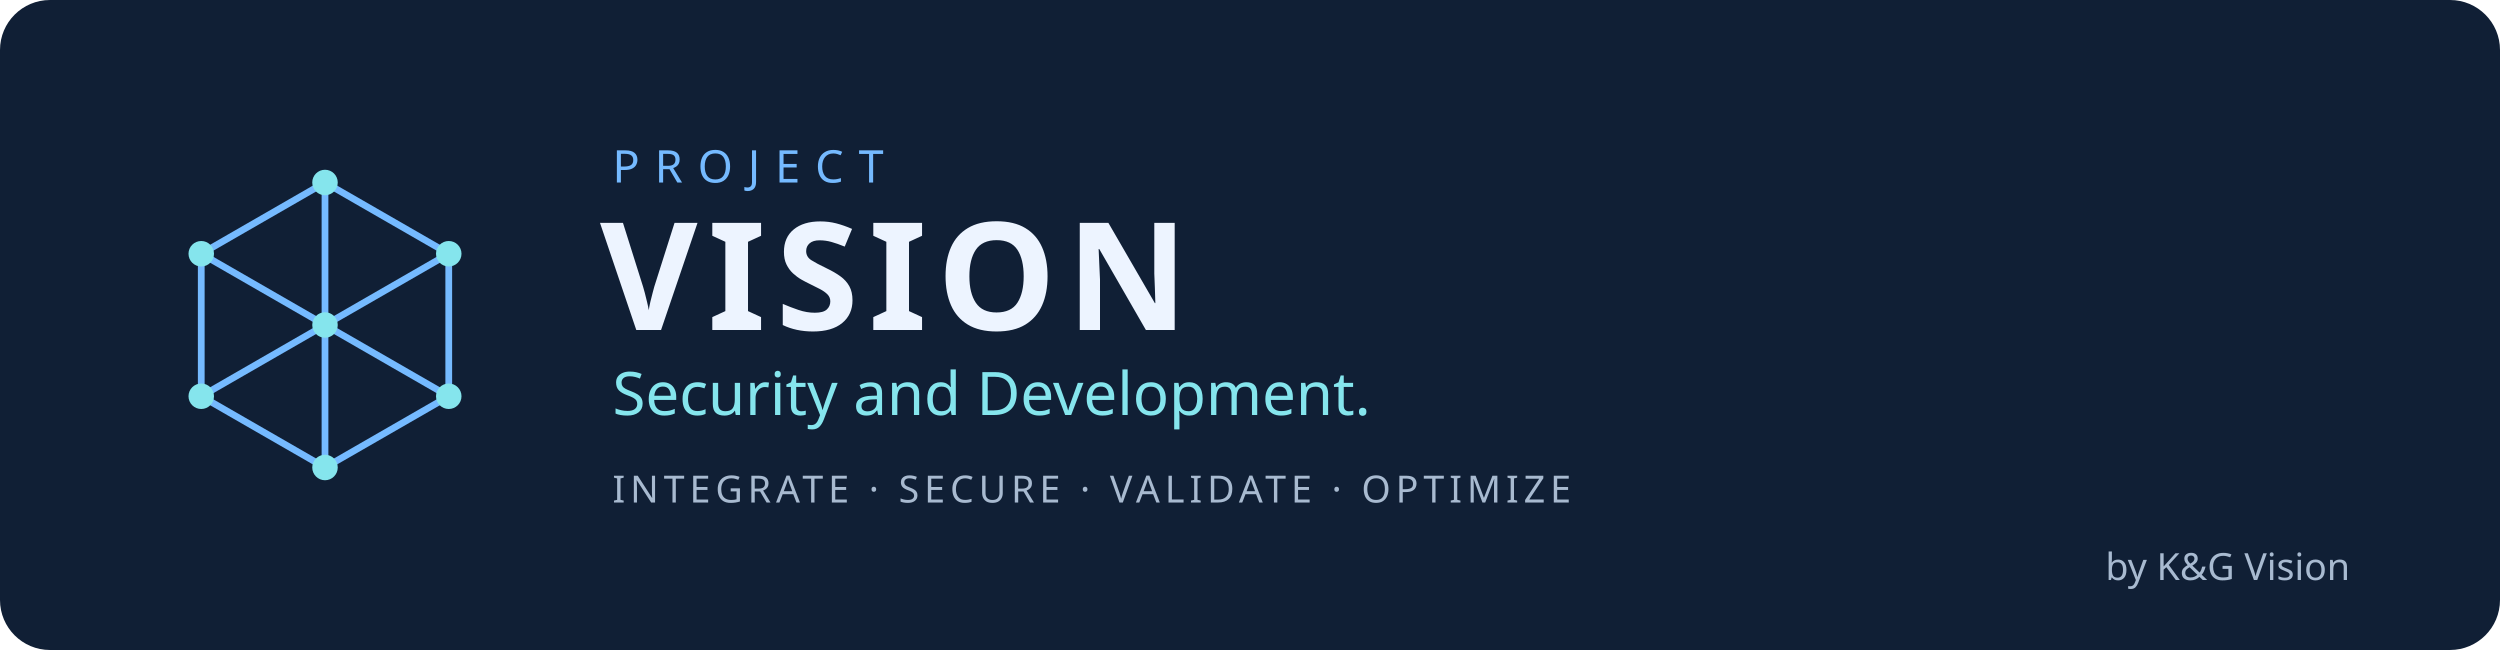
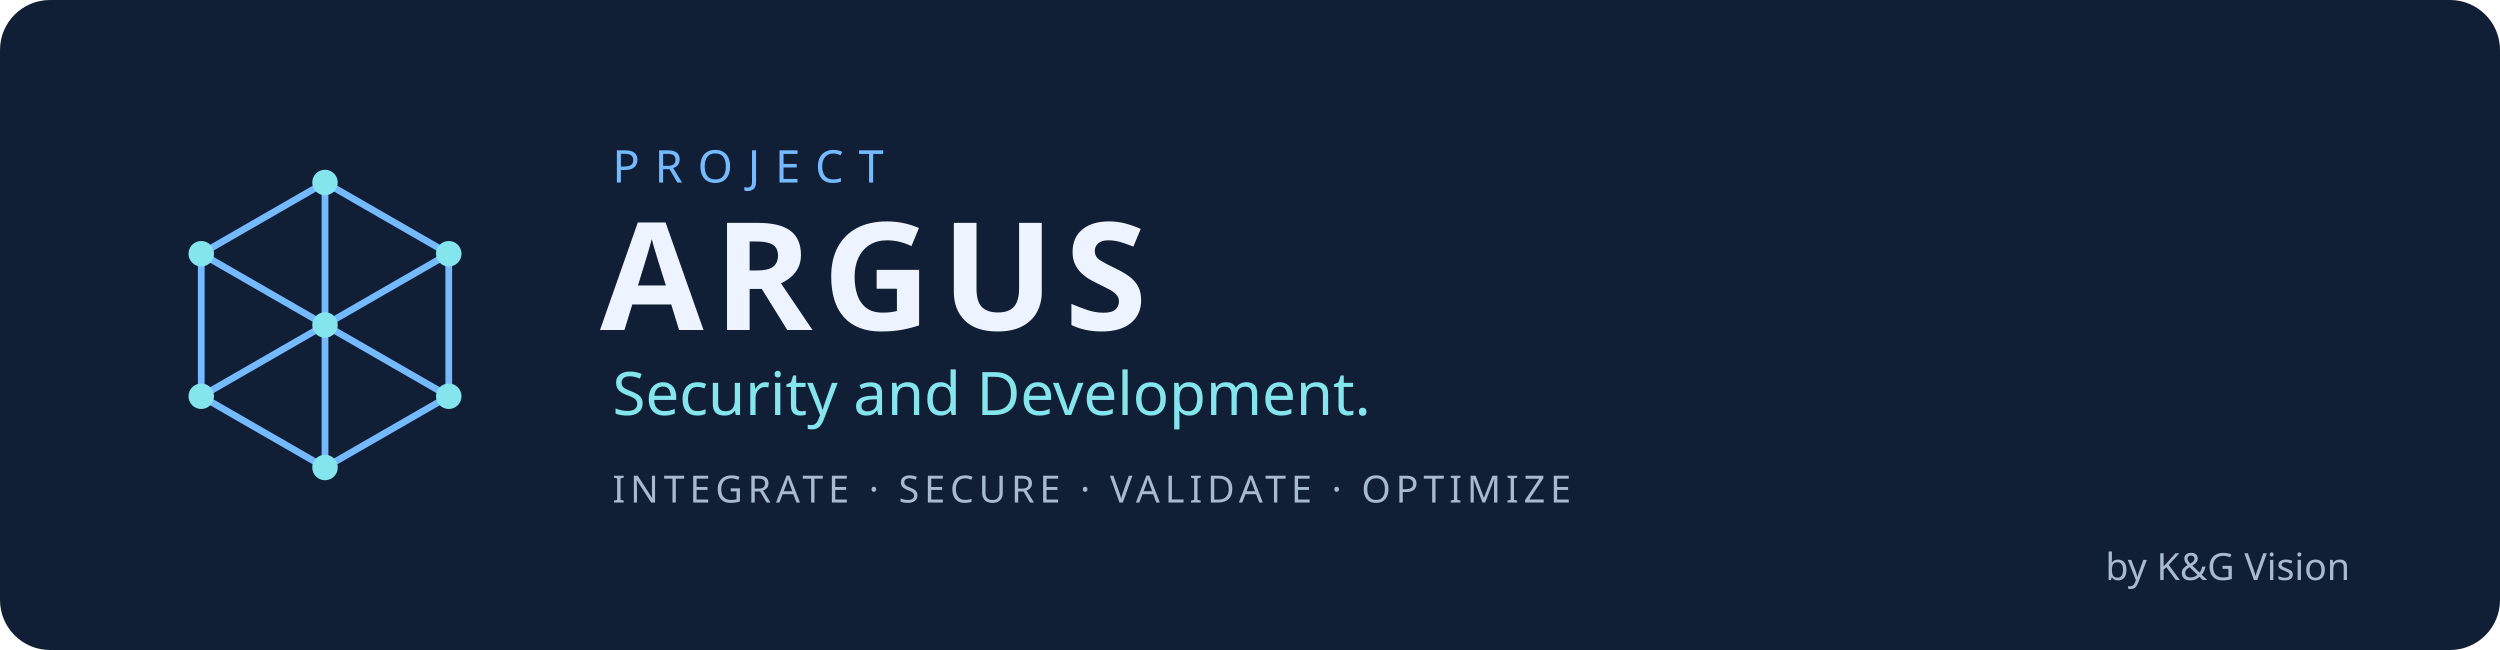
<svg xmlns="http://www.w3.org/2000/svg" viewBox="0 0 1000 260" role="img" aria-labelledby="t">
  <rect width="1000" height="260" rx="20" fill="#101F35" />
  <g transform="translate(55 55) scale(1.5)">
    <path d="M50 12L83 31V69L50 88L17 69V31Z M17 31L50 50L83 31M50 50V88M50 12V50M17 69L50 50L83 69" fill="none" stroke="#75BAFF" stroke-width="1.8" />
    <g fill="#85E5ED">
      <circle cx="50" cy="12" r="3.4" />
      <circle cx="83" cy="31" r="3.4" />
      <circle cx="83" cy="69" r="3.4" />
      <circle cx="50" cy="88" r="3.4" />
      <circle cx="17" cy="69" r="3.4" />
      <circle cx="17" cy="31" r="3.4" />
      <circle cx="50" cy="50" r="3.4" />
    </g>
  </g>
  <g font-family="system-ui, sans-serif">
    <text x="245" y="73" fill="#75BAFF" font-size="18" letter-spacing="6">PROJECT</text>
-     <text x="240" y="132" fill="#EDF4FF" font-size="60" font-weight="700" letter-spacing="4">VISION</text>
+     <text x="240" y="132" fill="#EDF4FF" font-size="60" font-weight="700" letter-spacing="4">ARGUS</text>
    <text x="245" y="166" fill="#85E5ED" font-size="24">Security and Development.</text>
    <text x="245" y="201" fill="#A8BAD0" font-size="15" letter-spacing="2">INTEGRATE · SECURE · VALIDATE · OPTIMIZE</text>
    <text x="940" y="232" fill="#A8BAD0" text-anchor="end" font-size="15">by K&amp;G Vision</text>
  </g>
</svg>
